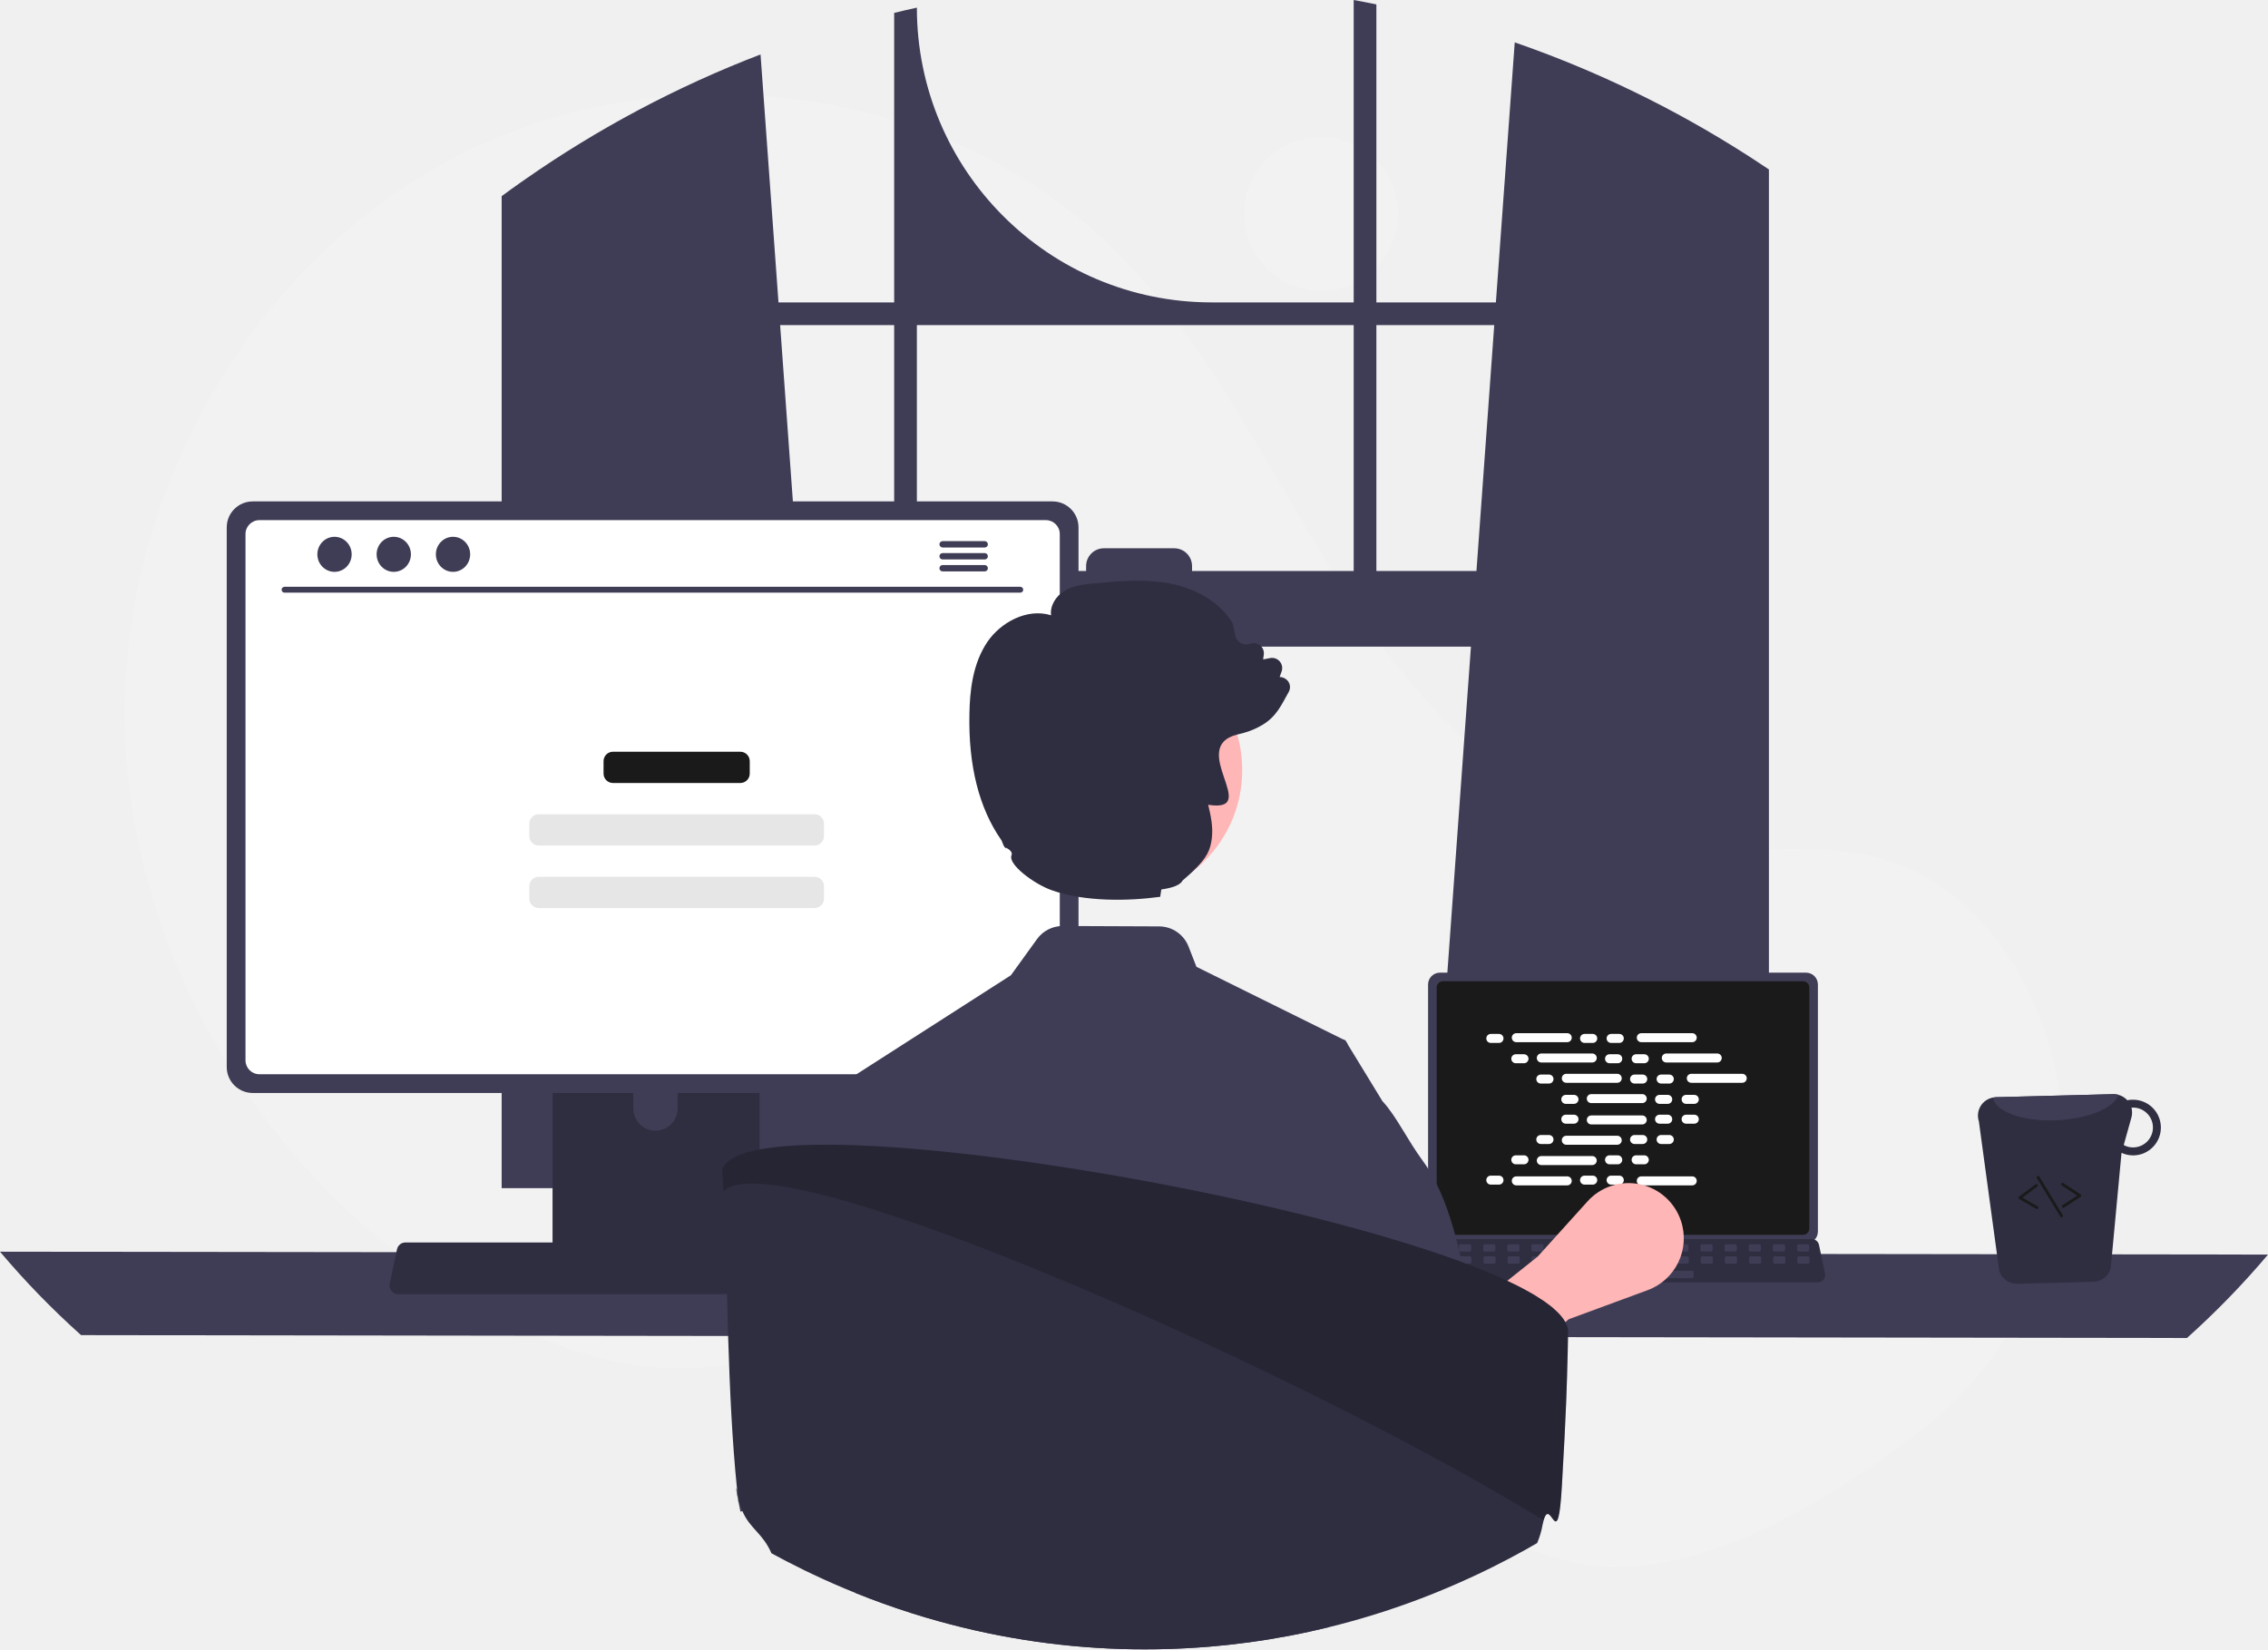
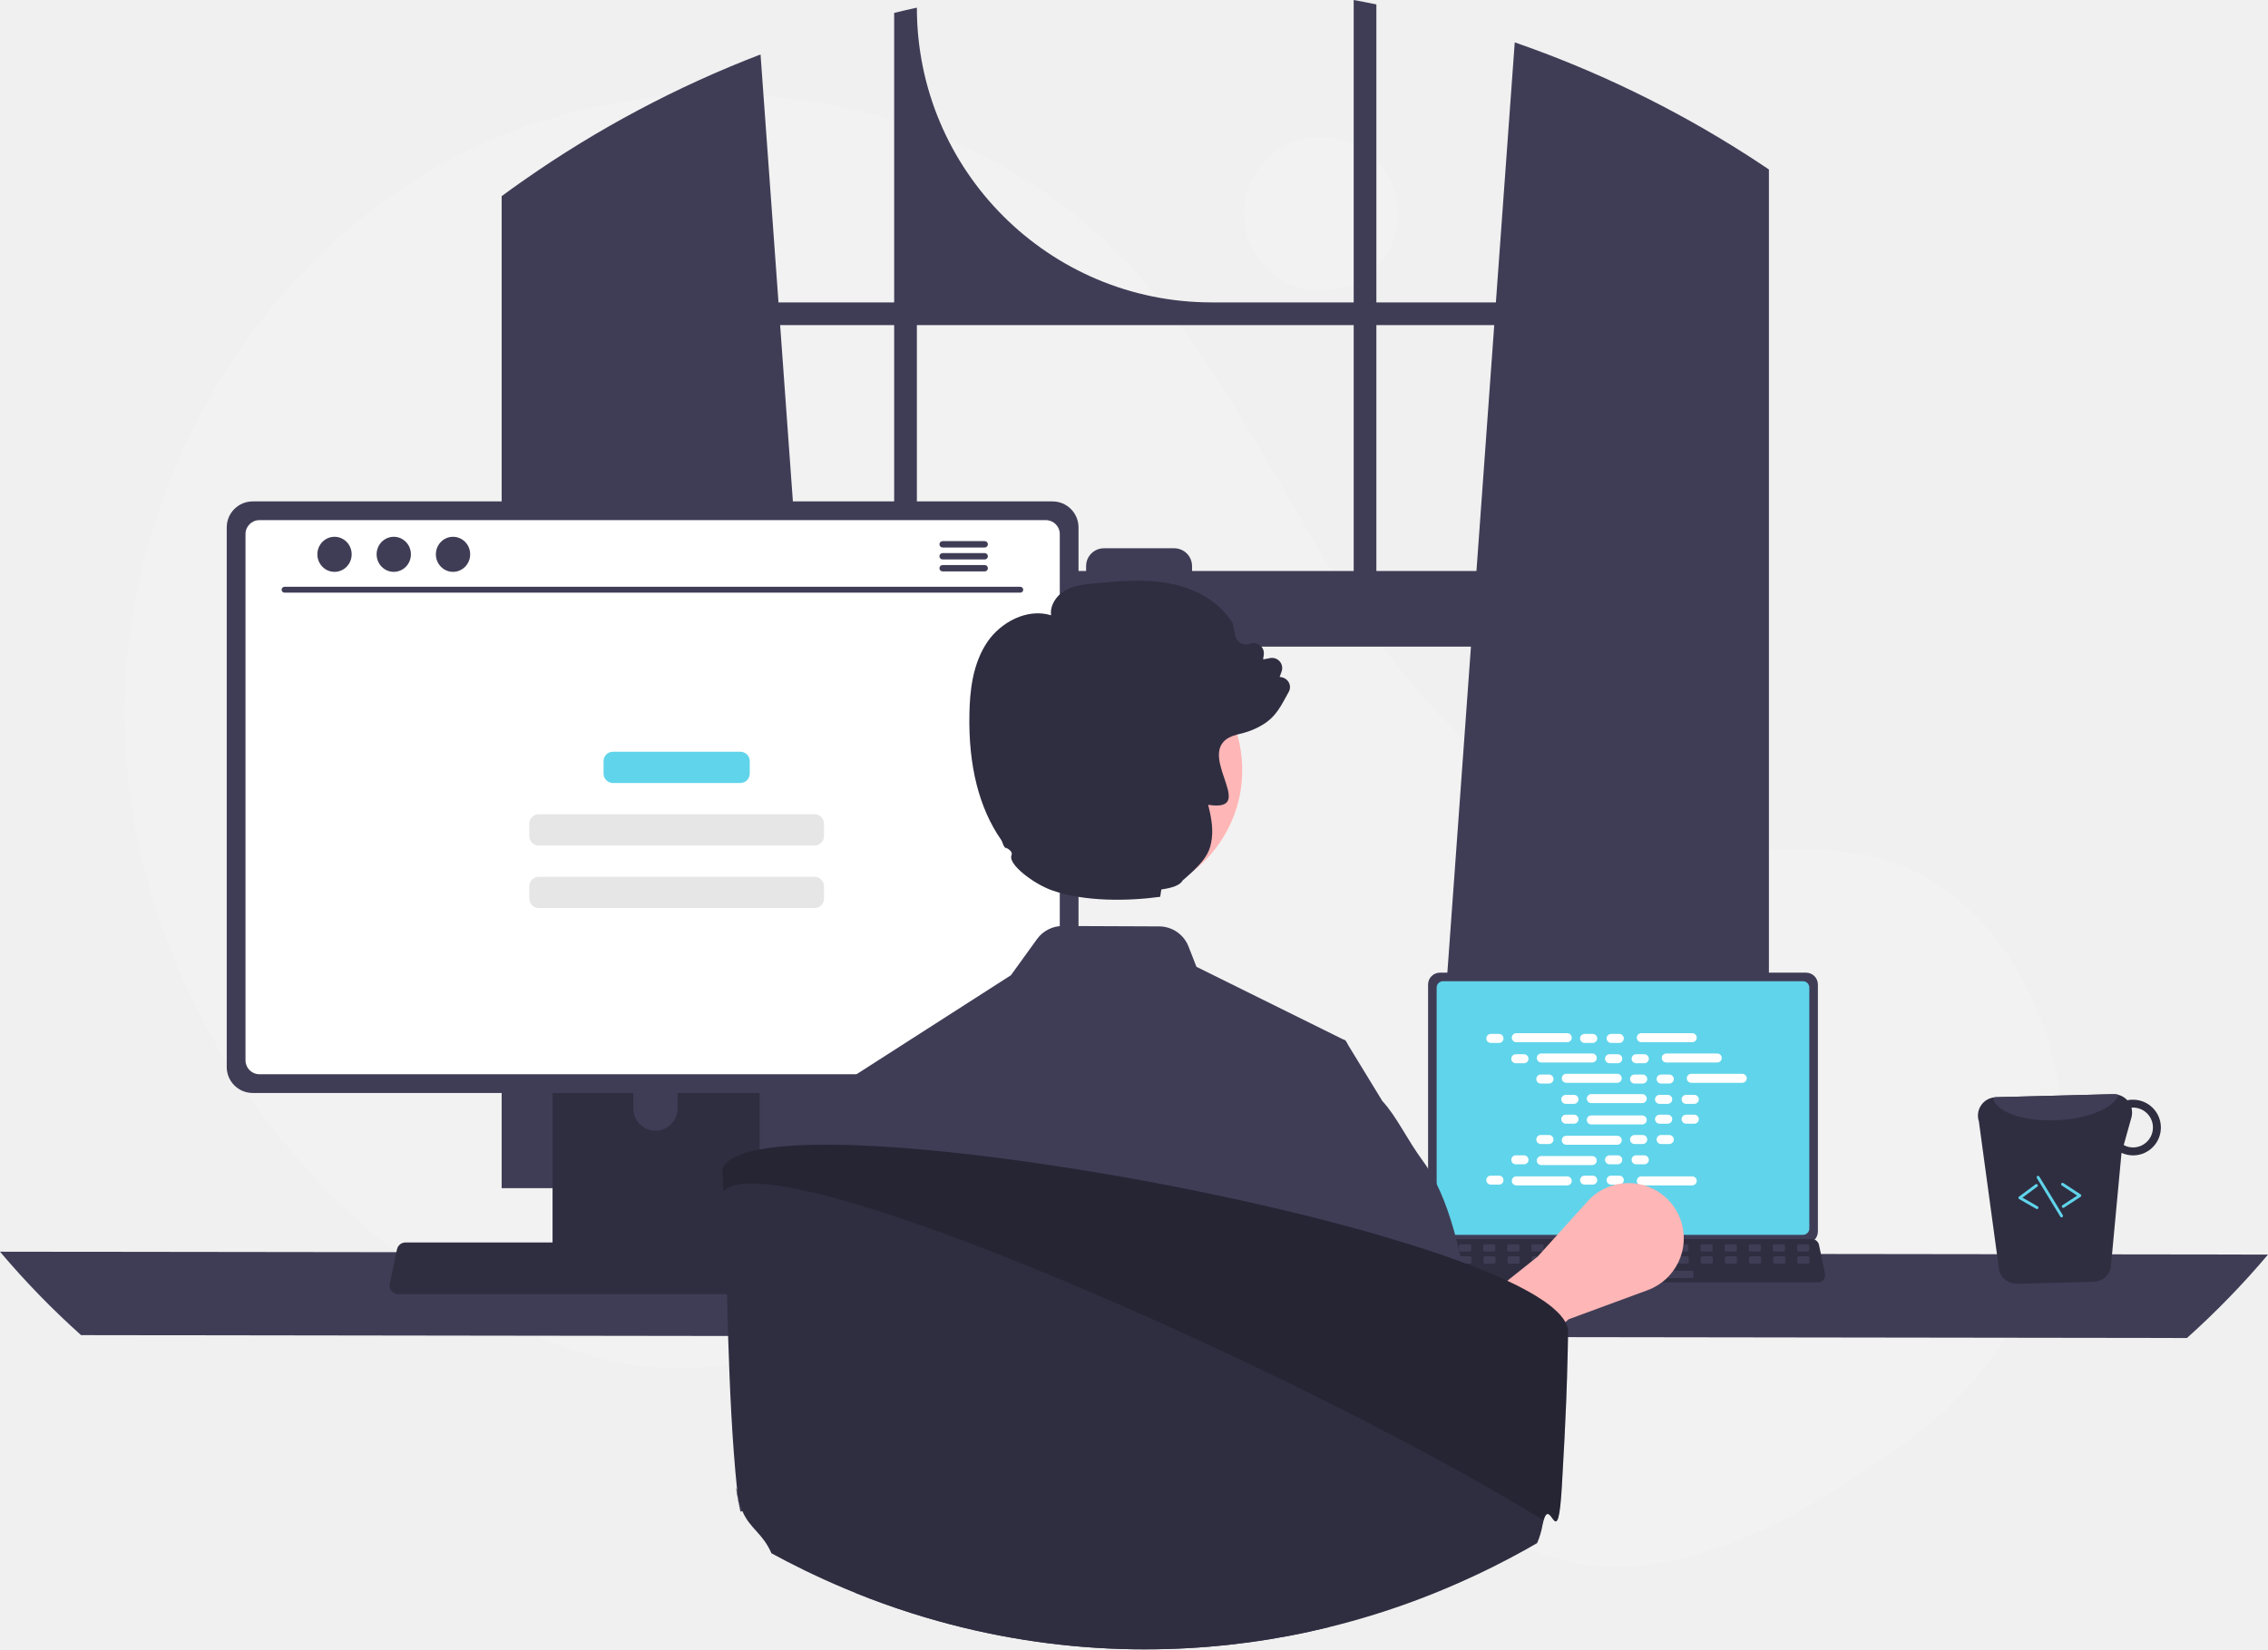
<svg xmlns="http://www.w3.org/2000/svg" data-name="Layer 1" width="786.82" height="572.258" viewBox="0 0 786.82 572.258">
  <circle cx="458.321" cy="74.182" r="26.701" fill="#f2f2f2" />
  <path d="M872.038,661.023c39.688-30.229,58.644-81.025,46.776-129.482q-.442-1.806-.934-3.604c-7.867-28.763-27.332-56.101-55.7-65.291-23.82-7.717-49.82-1.783-74.669-4.851-48.781-6.024-86.601-45.494-113.211-86.819-26.611-41.325-47.062-87.583-82.422-121.724-58.285-56.275-153.362-68.391-225.627-31.76C293.987,254.121,247.955,335.391,249.918,416.386c1.963,80.995,50.046,158.432,119.875,199.517,25.652,15.093,55.321,25.785,84.848,22.044,25.62-3.246,48.899-17.013,74.399-21.1,40.091-6.426,79.927,11.701,114.603,32.824,34.676,21.123,68.17,46.16,107.574,55.952C789.478,715.131,836.881,687.801,872.038,661.023Z" transform="translate(-206.59 -163.8711)" fill="#f2f2f2" />
  <path d="M815.016,219.191c-.87-.58-1.75-1.13-2.62-1.69a380.24,380.24,0,0,0-80.31-38.93l-6.54,90.22h-41.46v-103.39c-2.61-.54-5.24-1.05-7.87-1.53v104.92H626.946A102.27,102.27,0,0,1,524.676,166.521v-0c-2.64.57-5.26,1.18-7.88,1.83v100.44h-40.13l-6.23-86.03a380.858,380.858,0,0,0-81.94,43.53c-.44.3-.88.61-1.31.91-2.21,1.55-4.39,3.13-6.56,4.73v344.19h118.27l-2.09-28.95-11.5-158.95h231.59l-11.5,158.95-2.09,28.95h116.96v-353.45Q817.656,220.901,815.016,219.191Zm-298.22,142.78h-33.39l-6.17-85.3h39.56Zm159.42,0h-56.08v-1.69a6.18,6.18,0,0,0-6.19-6.18h-24.38a6.178,6.178,0,0,0-6.18,6.18v1.69h-58.71v-85.3h151.54Zm7.87,0v-85.3h40.89l-6.17,85.3Z" transform="translate(-206.59 -163.8711)" fill="#3f3d56" />
  <path d="M206.59,598.162a289.003,289.003,0,0,0,28.12,28.95l730.58,1a289.003,289.003,0,0,0,28.12-28.95Z" transform="translate(-206.59 -163.8711)" fill="#3f3d56" />
  <path d="M702.02,505.462v85.704a4.122,4.122,0,0,0,4.119,4.119H833.143a4.122,4.122,0,0,0,4.119-4.119v-85.704a4.124,4.124,0,0,0-4.119-4.115H706.139A4.124,4.124,0,0,0,702.02,505.462Z" transform="translate(-206.59 -163.8711)" fill="#3f3d56" />
-   <path d="M704.999,506.529V590.109a2.205,2.205,0,0,0,2.201,2.201H832.086a2.205,2.205,0,0,0,2.201-2.201V506.529a2.206,2.206,0,0,0-2.201-2.206H707.201A2.206,2.206,0,0,0,704.999,506.529Z" transform="translate(-206.59 -163.8711)" fill="#1a1a1a" />
+   <path d="M704.999,506.529V590.109a2.205,2.205,0,0,0,2.201,2.201H832.086a2.205,2.205,0,0,0,2.201-2.201V506.529a2.206,2.206,0,0,0-2.201-2.206H707.201A2.206,2.206,0,0,0,704.999,506.529Z" transform="translate(-206.59 -163.8711)" fill="#60d4ea" />
  <path d="M699.364,607.881a2.47,2.47,0,0,0,1.943.93H837.299a2.502,2.502,0,0,0,2.446-3.016l-2.111-10.027a2.507,2.507,0,0,0-1.558-1.818,2.425,2.425,0,0,0-.888-.168H703.41a2.424,2.424,0,0,0-.888.168,2.507,2.507,0,0,0-1.558,1.818l-2.111,10.027A2.501,2.501,0,0,0,699.364,607.881Z" transform="translate(-206.59 -163.8711)" fill="#2f2e41" />
  <rect x="830.034" y="595.588" width="4.188" height="2.513" rx="0.488" transform="translate(1457.666 1029.819) rotate(-180)" fill="#3f3d56" />
  <rect x="821.657" y="595.588" width="4.188" height="2.513" rx="0.488" transform="translate(1440.912 1029.819) rotate(-180)" fill="#3f3d56" />
  <rect x="813.28" y="595.588" width="4.188" height="2.513" rx="0.488" transform="translate(1424.158 1029.819) rotate(-180)" fill="#3f3d56" />
  <rect x="804.903" y="595.588" width="4.188" height="2.513" rx="0.488" transform="translate(1407.404 1029.819) rotate(-180)" fill="#3f3d56" />
  <rect x="796.526" y="595.588" width="4.188" height="2.513" rx="0.488" transform="translate(1390.65 1029.819) rotate(-180)" fill="#3f3d56" />
  <rect x="788.149" y="595.588" width="4.188" height="2.513" rx="0.488" transform="translate(1373.896 1029.819) rotate(-180)" fill="#3f3d56" />
  <rect x="779.772" y="595.588" width="4.188" height="2.513" rx="0.488" transform="translate(1357.142 1029.819) rotate(-180)" fill="#3f3d56" />
  <rect x="771.395" y="595.588" width="4.188" height="2.513" rx="0.488" transform="translate(1340.388 1029.819) rotate(-180)" fill="#3f3d56" />
  <rect x="763.018" y="595.588" width="4.188" height="2.513" rx="0.488" transform="translate(1323.634 1029.819) rotate(-180)" fill="#3f3d56" />
  <rect x="754.641" y="595.588" width="4.188" height="2.513" rx="0.488" transform="translate(1306.88 1029.819) rotate(-180)" fill="#3f3d56" />
  <rect x="746.264" y="595.588" width="4.188" height="2.513" rx="0.488" transform="translate(1290.126 1029.819) rotate(-180)" fill="#3f3d56" />
  <rect x="737.887" y="595.588" width="4.188" height="2.513" rx="0.488" transform="translate(1273.372 1029.819) rotate(-180)" fill="#3f3d56" />
  <rect x="729.51" y="595.588" width="4.188" height="2.513" rx="0.488" transform="translate(1256.618 1029.819) rotate(-180)" fill="#3f3d56" />
  <rect x="721.133" y="595.588" width="4.188" height="2.513" rx="0.488" transform="translate(1239.865 1029.819) rotate(-180)" fill="#3f3d56" />
  <rect x="712.756" y="595.588" width="4.188" height="2.513" rx="0.488" transform="translate(1223.111 1029.819) rotate(-180)" fill="#3f3d56" />
  <rect x="704.379" y="595.588" width="4.188" height="2.513" rx="0.488" transform="translate(1206.357 1029.819) rotate(-180)" fill="#3f3d56" />
  <rect x="830.133" y="599.777" width="4.188" height="2.513" rx="0.488" transform="translate(1457.864 1038.196) rotate(-180)" fill="#3f3d56" />
  <rect x="821.756" y="599.777" width="4.188" height="2.513" rx="0.488" transform="translate(1441.11 1038.196) rotate(-180)" fill="#3f3d56" />
  <rect x="813.379" y="599.777" width="4.188" height="2.513" rx="0.488" transform="translate(1424.356 1038.196) rotate(-180)" fill="#3f3d56" />
  <rect x="805.002" y="599.777" width="4.188" height="2.513" rx="0.488" transform="translate(1407.602 1038.196) rotate(-180)" fill="#3f3d56" />
  <rect x="796.625" y="599.777" width="4.188" height="2.513" rx="0.488" transform="translate(1390.848 1038.196) rotate(-180)" fill="#3f3d56" />
  <rect x="788.248" y="599.777" width="4.188" height="2.513" rx="0.488" transform="translate(1374.094 1038.196) rotate(-180)" fill="#3f3d56" />
  <rect x="779.871" y="599.777" width="4.188" height="2.513" rx="0.488" transform="translate(1357.34 1038.196) rotate(-180)" fill="#3f3d56" />
  <rect x="771.494" y="599.777" width="4.188" height="2.513" rx="0.488" transform="translate(1340.586 1038.196) rotate(-180)" fill="#3f3d56" />
  <rect x="763.117" y="599.777" width="4.188" height="2.513" rx="0.488" transform="translate(1323.832 1038.196) rotate(-180)" fill="#3f3d56" />
  <rect x="754.74" y="599.777" width="4.188" height="2.513" rx="0.488" transform="translate(1307.078 1038.196) rotate(-180)" fill="#3f3d56" />
  <rect x="746.363" y="599.777" width="4.188" height="2.513" rx="0.488" transform="translate(1290.324 1038.196) rotate(-180)" fill="#3f3d56" />
  <rect x="737.986" y="599.777" width="4.188" height="2.513" rx="0.488" transform="translate(1273.57 1038.196) rotate(-180)" fill="#3f3d56" />
  <rect x="729.609" y="599.777" width="4.188" height="2.513" rx="0.488" transform="translate(1256.816 1038.196) rotate(-180)" fill="#3f3d56" />
  <rect x="721.232" y="599.777" width="4.188" height="2.513" rx="0.488" transform="translate(1240.062 1038.196) rotate(-180)" fill="#3f3d56" />
  <rect x="712.855" y="599.777" width="4.188" height="2.513" rx="0.488" transform="translate(1223.309 1038.196) rotate(-180)" fill="#3f3d56" />
  <rect x="704.478" y="599.777" width="4.188" height="2.513" rx="0.488" transform="translate(1206.555 1038.196) rotate(-180)" fill="#3f3d56" />
  <rect x="760.604" y="604.803" width="33.508" height="2.513" rx="0.488" transform="translate(1348.126 1048.248) rotate(-180)" fill="#3f3d56" />
  <rect x="515.631" y="358.737" width="5.966" height="3.122" rx="1.561" fill="#fff" />
  <rect x="548.154" y="358.737" width="5.966" height="3.122" rx="1.561" fill="#fff" />
  <rect x="557.369" y="358.737" width="5.966" height="3.122" rx="1.561" fill="#fff" />
  <rect x="524.477" y="358.477" width="20.796" height="3.122" rx="1.561" fill="#fff" />
  <rect x="567.841" y="358.477" width="20.796" height="3.122" rx="1.561" fill="#fff" />
  <rect x="524.304" y="365.784" width="5.966" height="3.122" rx="1.561" fill="#fff" />
  <rect x="556.827" y="365.784" width="5.966" height="3.122" rx="1.561" fill="#fff" />
  <rect x="566.042" y="365.784" width="5.966" height="3.122" rx="1.561" fill="#fff" />
  <rect x="533.15" y="365.523" width="20.796" height="3.122" rx="1.561" fill="#fff" />
  <rect x="576.514" y="365.523" width="20.796" height="3.122" rx="1.561" fill="#fff" />
  <rect x="532.977" y="372.83" width="5.966" height="3.122" rx="1.561" fill="#fff" />
  <rect x="565.5" y="372.83" width="5.966" height="3.122" rx="1.561" fill="#fff" />
  <rect x="574.715" y="372.83" width="5.966" height="3.122" rx="1.561" fill="#fff" />
  <rect x="541.823" y="372.57" width="20.796" height="3.122" rx="1.561" fill="#fff" />
  <rect x="585.187" y="372.57" width="20.796" height="3.122" rx="1.561" fill="#fff" />
  <rect x="541.649" y="379.877" width="5.966" height="3.122" rx="1.561" fill="#fff" />
  <rect x="574.172" y="379.877" width="5.966" height="3.122" rx="1.561" fill="#fff" />
  <rect x="583.387" y="379.877" width="5.966" height="3.122" rx="1.561" fill="#fff" />
  <rect x="550.496" y="379.617" width="20.796" height="3.122" rx="1.561" fill="#fff" />
  <rect x="548.154" y="407.898" width="5.966" height="3.122" rx="1.561" fill="#fff" />
  <rect x="557.369" y="407.898" width="5.966" height="3.122" rx="1.561" fill="#fff" />
  <rect x="567.841" y="408.158" width="20.796" height="3.122" rx="1.561" fill="#fff" />
  <rect x="515.631" y="407.898" width="5.966" height="3.122" rx="1.561" fill="#fff" />
  <rect x="524.477" y="408.158" width="20.796" height="3.122" rx="1.561" fill="#fff" />
  <rect x="524.304" y="400.851" width="5.966" height="3.122" rx="1.561" fill="#fff" />
  <rect x="556.827" y="400.851" width="5.966" height="3.122" rx="1.561" fill="#fff" />
  <rect x="566.042" y="400.851" width="5.966" height="3.122" rx="1.561" fill="#fff" />
  <rect x="533.15" y="401.111" width="20.796" height="3.122" rx="1.561" fill="#fff" />
  <rect x="532.977" y="393.804" width="5.966" height="3.122" rx="1.561" fill="#fff" />
  <rect x="565.5" y="393.804" width="5.966" height="3.122" rx="1.561" fill="#fff" />
  <rect x="574.715" y="393.804" width="5.966" height="3.122" rx="1.561" fill="#fff" />
  <rect x="541.823" y="394.064" width="20.796" height="3.122" rx="1.561" fill="#fff" />
  <rect x="541.649" y="386.758" width="5.966" height="3.122" rx="1.561" fill="#fff" />
  <rect x="574.172" y="386.758" width="5.966" height="3.122" rx="1.561" fill="#fff" />
  <rect x="583.387" y="386.758" width="5.966" height="3.122" rx="1.561" fill="#fff" />
  <rect x="550.496" y="387.018" width="20.796" height="3.122" rx="1.561" fill="#fff" />
  <path d="M711.507,654.353l-13.35-21.102,41.902-33.403,17.295-19.161a19.161,19.161,0,0,1,32.418,6.828h0a19.161,19.161,0,0,1-11.57,23.991l-27.349,10.075Z" transform="translate(-206.59 -163.8711)" fill="#ffb6b6" />
  <path d="M398.28,501.352v102.56h71.85v-102.56a3.448,3.448,0,0,0-2.43-3.3,3.175,3.175,0,0,0-1.03-.16H401.75A3.463,3.463,0,0,0,398.28,501.352Zm28.04,35.24a7.67,7.67,0,0,1,15.34,0v11.9a7.67,7.67,0,0,1-15.34,0Z" transform="translate(-206.59 -163.8711)" fill="#2f2e41" />
  <path d="M398.06,600.632v9.89a1.946,1.946,0,0,0,1.93,1.94h68.43a1.94,1.94,0,0,0,1.93-1.94v-9.89Z" transform="translate(-206.59 -163.8711)" fill="#3f3d56" />
  <path d="M285.25,346.832V534.092a9.007,9.007,0,0,0,9,9h277.5a9.007,9.007,0,0,0,9-9V346.832a9.011,9.011,0,0,0-9-8.99H294.25A9.012,9.012,0,0,0,285.25,346.832Z" transform="translate(-206.59 -163.8711)" fill="#3f3d56" />
  <path d="M291.76,349.162v182.62a4.818,4.818,0,0,0,4.81,4.81H569.44a4.818,4.818,0,0,0,4.81-4.81v-182.62a4.82,4.82,0,0,0-4.81-4.82H296.57A4.821,4.821,0,0,0,291.76,349.162Z" transform="translate(-206.59 -163.8711)" fill="#fff" />
  <path d="M342.4,611.792a2.948,2.948,0,0,0,2.32,1.11h162.34a2.987,2.987,0,0,0,2.92-3.6l-2.52-11.97a2.993,2.993,0,0,0-1.86-2.17,2.895,2.895,0,0,0-1.06-.2H347.23a2.894,2.894,0,0,0-1.06.2,2.992,2.992,0,0,0-1.86,2.17l-2.52,11.97A2.985,2.985,0,0,0,342.4,611.792Z" transform="translate(-206.59 -163.8711)" fill="#2f2e41" />
  <path d="M560.585,369.499H305.261a1.016,1.016,0,0,1,0-2.031H560.585a1.016,1.016,0,0,1,0,2.031Z" transform="translate(-206.59 -163.8711)" fill="#3f3d56" />
  <ellipse cx="116.051" cy="192.33" rx="5.95" ry="6.083" fill="#3f3d56" />
  <ellipse cx="136.607" cy="192.33" rx="5.95" ry="6.083" fill="#3f3d56" />
  <ellipse cx="157.163" cy="192.33" rx="5.95" ry="6.083" fill="#3f3d56" />
  <path d="M548.206,351.622h-14.6a1.105,1.105,0,0,0,0,2.21h14.6a1.105,1.105,0,0,0,0-2.21Z" transform="translate(-206.59 -163.8711)" fill="#3f3d56" />
  <path d="M548.206,355.772h-14.6a1.105,1.105,0,0,0,0,2.21h14.6a1.105,1.105,0,0,0,0-2.21Z" transform="translate(-206.59 -163.8711)" fill="#3f3d56" />
  <path d="M548.206,359.922h-14.6a1.105,1.105,0,0,0,0,2.21h14.6a1.105,1.105,0,0,0,0-2.21Z" transform="translate(-206.59 -163.8711)" fill="#3f3d56" />
  <path d="M900.186,604.972a6.416,6.416,0,0,0,6.183,4.331l26.492-.682a6.329,6.329,0,0,0,5.981-4.657l3.749-40.087a9.794,9.794,0,0,0,4.238.871,9.661,9.661,0,1,0-.485-19.317,8.184,8.184,0,0,0-1.736.181,6.548,6.548,0,0,0-4.874-2.103l-40.751,1.052a5.853,5.853,0,0,0-1.005.125,6.365,6.365,0,0,0-4.873,8.265Zm43.173-43.817,2.668-9.553a6.506,6.506,0,0,0,.02-3.375c.129-0.0.244-.062.373-.062a6.91,6.91,0,0,1,.324,13.817A6.505,6.505,0,0,1,943.359,561.156Z" transform="translate(-206.59 -163.8711)" fill="#2f2e41" />
  <path d="M897.978,544.686c.868,4.964,10.629,8.454,22.366,7.847,10.793-.497,19.617-4.287,21.234-8.778a6.025,6.025,0,0,0-1.844-.246l-40.751,1.052A5.853,5.853,0,0,0,897.978,544.686Z" transform="translate(-206.59 -163.8711)" fill="#3f3d56" />
-   <path d="M922.494,582.944a.497.497,0,0,0,.151-.066l5.753-3.766a.499.499,0,0,0,0-.836l-5.98-3.917a.5.5,0,1,0-.548.836l5.341,3.498-5.114,3.348a.5.5,0,0,0,.396.903Z" transform="translate(-206.59 -163.8711)" fill="#1a1a1a" />
-   <path d="M913.408,583.363a.5.5,0,0,0,.126-.918l-5.303-3.04,5.126-3.807a.5.5,0,1,0-.596-.802l-5.739,4.263a.5.5,0,0,0,.049.835l5.965,3.42A.5.5,0,0,0,913.408,583.363Z" transform="translate(-206.59 -163.8711)" fill="#1a1a1a" />
-   <path d="M921.922,586.244a.482.482,0,0,0,.137-.058.5.5,0,0,0,.168-.687l-8.155-13.408a.5.5,0,0,0-.854.521l8.155,13.408A.5.5,0,0,0,921.922,586.244Z" transform="translate(-206.59 -163.8711)" fill="#1a1a1a" />
-   <rect x="209.385" y="260.827" width="50.719" height="10.846" rx="3.264" fill="#1a1a1a" />
+   <path d="M922.494,582.944a.497.497,0,0,0,.151-.066l5.753-3.766a.499.499,0,0,0,0-.836l-5.98-3.917a.5.5,0,1,0-.548.836l5.341,3.498-5.114,3.348a.5.5,0,0,0,.396.903Z" transform="translate(-206.59 -163.8711)" fill="#60d4ea" />
+   <path d="M913.408,583.363a.5.5,0,0,0,.126-.918l-5.303-3.04,5.126-3.807a.5.5,0,1,0-.596-.802l-5.739,4.263a.5.5,0,0,0,.049.835l5.965,3.42A.5.5,0,0,0,913.408,583.363Z" transform="translate(-206.59 -163.8711)" fill="#60d4ea" />
+   <path d="M921.922,586.244a.482.482,0,0,0,.137-.058.5.5,0,0,0,.168-.687l-8.155-13.408a.5.5,0,0,0-.854.521l8.155,13.408A.5.5,0,0,0,921.922,586.244Z" transform="translate(-206.59 -163.8711)" fill="#60d4ea" />
+   <rect x="209.385" y="260.827" width="50.719" height="10.846" rx="3.264" fill="#60d4ea" />
  <rect x="183.626" y="282.519" width="102.236" height="10.846" rx="3.264" fill="#e6e6e6" />
  <rect x="183.626" y="304.21" width="102.236" height="10.846" rx="3.264" fill="#e6e6e6" />
  <path d="M497.301,540.717l.217.684.011.023,6.525,19.838,7.506,22.861,14.123,42.961.137,6.673v.023l1.049,53.684-2.909,7.278,3.274,11.932s-1.506-18.037-9.582-7.679c-4.574,5.886-9.925,11.91-14.317,17.556q9.6,3.884,19.507,7.027c1.426.456,2.863.89,4.301,1.323q.462.137.924.274a266.863,266.863,0,0,0,67.351,10.826c1.186.034,2.35.057,3.479.08.399.011.787.023,1.175.023,1.278.011,2.544.023,3.822.023q3.867,0,7.7-.114a266.853,266.853,0,0,0,56.091-7.586c-.125-7.586-.468-16.45-.958-25.918-.228-4.643-5.35-9.674-5.658-14.533-.217-3.65,4.381-7.084,4.141-10.792-1.551-22.827-3.491-14.064-4.928-30.229q-.222-2.379-.411-4.552c-.924-10.381-1.563-16.872-1.563-16.872l6.137-38.683,9.639-60.734-.742-1.221-.833-.411-50.844-25.165-2.761-7.073a10.979,10.979,0,0,0-10.141-6.947l-33.493-.137a10.931,10.931,0,0,0-8.909,4.529l-9.069,12.56Z" transform="translate(-206.59 -163.8711)" fill="#3f3d56" />
  <path d="M533.407,617.525,525.82,633.758l-5.179,11.088-8.909,46.646-4.46,4.734L503.45,679.467l-39.998,8.881c-1.312-7.29-.351.247-1.161-7.75.228-.228.468-.456.707-.685.639-.593,1.175-1.152,1.164-1.688-.456-27.584.913-74.526,12.343-102.966a60.053,60.053,0,0,1,7.027-13.107c.228-.308.445-.616.662-.924,5.27-7.381,8.601-14.647,13.324-19.815v-.011a.53.53,0,0,0,.08-.08.157.157,0,0,0,.046-.034l32.443-17.203,1.392,39.105.992,28.109Z" transform="translate(-206.59 -163.8711)" fill="#3f3d56" />
  <path d="M650.391,622.135l9.476,20.275,3.307,7.061,8.907,46.642,4.446,4.723,3.83-16.755,1.8-.369,32.459-6.722,9.461,30.046a17.984,17.984,0,0,0-3.261-22.506c-.646-.585-1.184-1.154-1.169-1.692.538-32.443-1.446-91.684-19.367-116.066-5.692-7.738-9.107-15.445-14.076-20.829-.015-.015-.015-.031-.031-.031L674.081,526.114l-.738-1.215-.831-.415Z" transform="translate(-206.59 -163.8711)" fill="#3f3d56" />
  <circle id="a657ec4b-47ce-4d2a-9c58-81a811696ca9" data-name="Ellipse 5" cx="386.397" cy="267.201" r="44.558" fill="#ffb6b6" />
  <path d="M653.212,399.948a3.759,3.759,0,0,0-2.69-1.19l.67-1.86a3.528,3.528,0,0,0-3.96-4.7l-2.44.47.23-1.63a3.534,3.534,0,0,0-4.73-3.82,3.766,3.766,0,0,1-3.24-.23,3.846,3.846,0,0,1-1.92-2.61l-.85-4.1-.09-.22c-4.14-6.9-12.1-11.92-21.84-13.76-8.67-1.65-17.56-.81-26.13-.02-3.4.32-7.24.68-10.44,2.64-2.72,1.68-5.02,5.04-4.55,8.43-8.45-2.59-17.51,2.58-22,9.1-5.32,7.76-6.19,17.48-6.33,25.08-.38,17.98,3.33,32.69,11,43.73.56.8.7,2.47,1.81,3.03l-.23-.37c1.24.62,2.5,1.62,2.03,2.69-1.35,3.08,7.62,9.89,13.94,12.14,11.53,4.11,26.86,3.76,37.64,2.28l.38-2.55c3.89-.53,6.63-1.54,7.4-3.12,1.36-1.16,2.52-2.2,3.53-3.16l.01-.01c.02-.02.06-.05.08-.07,4.87-4.67,6-7.33,6.51-11.38.49-3.97-.38-8-1.27-11.63,18.74,2.9-7.38-19.96,10.08-24.38a5.434,5.434,0,0,1,.61-.15c.51-.12,1.02-.24,1.51-.38a26.448,26.448,0,0,0,6.72-2.87c4.88-2.97,6.49-6.91,9.01-11.35A3.427,3.427,0,0,0,653.212,399.948Z" transform="translate(-206.59 -163.8711)" fill="#2f2e41" />
  <path d="M750.582,625.308c-.01,1.75-.03,4.2-.11,7.23q-.015.63-.03,1.29c-.13,5.57-.26,10.24-.47,15.43-.01.36-.02.71-.04,1.07-.28,7.24-.72,15.67-1.48,29.02-1.41,24.66-3.87,3.39-6.34,12.04-.12.43-.25.94-.37,1.54a27.916,27.916,0,0,1-1.88,6.33c-1.31.78-2.66,1.53-3.99,2.28-3.79,2.11-7.64,4.14-11.52,6.07-2.18,1.08-4.37,2.14-6.57,3.16-.35.16-.69.32-1.03.47a270.887,270.887,0,0,1-34.75,13.26c-2.32.7-4.63,1.38-6.97,2.01-2.44.68-4.88,1.32-7.35,1.92a266.893,266.893,0,0,1-56.09,7.59c-2.55.08-5.12.11-7.7.11-1.28,0-2.54-.01-3.82-.02-.39,0-.78-.01-1.17-.02-1.13-.03-2.3-.05-3.48-.08a266.663,266.663,0,0,1-67.35-10.83l-.93-.27c-1.44-.44-2.87-.87-4.3-1.33q-9.9-3.135-19.51-7.02-7.335-2.955-14.5-6.34a.339.339,0,0,1-.12-.06c-1-.46-2.01-.94-3.01-1.43-.13-.07-.27-.14-.41-.21q-5.595-2.73-11.07-5.72c-3.07-7.05-7.39-8.4-10.07-14.6a25.874,25.874,0,0,1-1.68-5.74c0-.02-.01-.04-.01-.07.28,3.72-1.19-6.6-.01-.04-.01-.12-.02-.25-.03-.4-.03-.36-.07-.8-.13-1.35-3.43-33.49-3.21-71.79-4.7-103.35q-.15-3.06-.31-5.86c-.03-.62-.07-1.23-.11-1.83.07-.18.15-.37.24-.55a1.002,1.002,0,0,1,.07-.15,1.623,1.623,0,0,1,.1-.18c.02-.03.05-.07.07-.1a.917.917,0,0,1,.05-.1c.09-.14.19-.29.3-.43.05-.06.09-.11.14-.16a.808.808,0,0,1,.12-.14.637.637,0,0,1,.11-.13c.04-.04.08-.09.13-.14a.302.302,0,0,1,.08-.08,2.033,2.033,0,0,1,.26-.25,9.624,9.624,0,0,1,1.14-.9c.14-.09.29-.18.43-.28a19.135,19.135,0,0,1,3.17-1.52c.38-.14.76-.27,1.17-.41.15-.04.29-.09.44-.14.22-.07.44-.14.67-.19,1.14-.34,2.37-.63,3.7-.9.16-.03.33-.06.5-.1.24-.05.49-.09.74-.13.34-.06.69-.12,1.04-.18,2.97-.47,6.34-.82,10.06-1.05q.525-.03,1.05-.06c.41-.02.82-.04,1.24-.06.35-.02.71-.03,1.07-.04.35-.02.71-.03,1.08-.04,1.01-.03,2.05-.06,3.11-.08,3.02-.06,6.2-.04,9.54.03,1.55.04,3.13.08,4.75.15.11,0,.21.01.31.01,1.41.05,2.83.11,4.29.19,1.02.05,2.05.1,3.08.16.97.06,1.95.12,2.94.19.77.04,1.54.1,2.32.15.66.05,1.32.1,1.98.14l.9.06c.49.04.98.07,1.48.12,1.1.09,2.2.18,3.32.27,1.11.1,2.24.2,3.37.3s2.27.21,3.41.32c.12.01.23.02.34.03,1.04.11,2.08.21,3.13.32.24.02.49.04.73.07,1.001.101,2.022.218,3.032.326.31.033.618.066.929.1.791.086,1.572.161,2.368.254,1.05.12,2.12.23,3.16.37.81.09,1.62.18,2.43.28,1.27.15,2.56.31,3.85.48.49.06.98.12,1.47.19,3.68.46,7.4.97,11.18,1.5,5.73.81,11.55,1.69,17.41,2.64q8.805,1.425,17.71,3.01c1.5.27,3,.54,4.51.82q1.02.195,2.04.39c1.16.21,2.32.43,3.48.65,1.16.22,2.32.44,3.48.67,1.38.27,2.77.54,4.15.81,9.09,1.8,18.13,3.72,26.95,5.73,1.45.33,2.9.67,4.34,1q4.32,1.005,8.56,2.04c.78.18,1.55.37,2.32.56,1.92.48,3.84.96,5.73,1.45l.33.09c1.39.34,2.75.69,4.11,1.05q4.815,1.26,9.47,2.55,3.09.855,6.11,1.73c3.01.87,5.96,1.75,8.83,2.64.71.22,1.42.44,2.12.65,2.1.65,4.17,1.31,6.18,1.97,1.6.52,3.16,1.05,4.7,1.58q2.31.795,4.53,1.59c.95.34,1.89.7,2.83,1.04,1.35.5,2.68,1,3.98,1.5.4.15.79.31,1.18.46.25.11.49.2.73.3.47.19.95.37,1.41.56.47.18.93.37,1.39.57.45.18.91.37,1.35.56.45.18.89.37,1.33.57.37.15.73.31,1.08.47.71.31,1.42.62,2.11.94.34.16.68.31,1.02.47l.78.36c.11.06.22.11.33.16.25.12.51.25.76.37.58.27,1.15.56,1.71.83.75.38,1.48.76,2.18,1.13.71.38,1.4.76,2.06,1.13.11.06.21.12.32.18.15.08.3.17.45.25.51.29,1,.59,1.49.88.96.59,1.87,1.17,2.72,1.75.19.13.37.26.56.38.63.45,1.23.89,1.79,1.34,0,.01,0,.01.01.01.19.14.37.29.55.43.15.14.31.26.46.4.52.45,1,.88,1.44,1.32a5.667,5.667,0,0,1,.42.43,1.208,1.208,0,0,1,.16.16c.2.2.38.4.55.6a.553.553,0,0,1,.07.09c.24.28.46.56.67.84.1.14.21.28.3.42.12.17.24.35.34.52.09.14.17.29.25.43a7.257,7.257,0,0,1,.54,1.13,5.241,5.241,0,0,1,.27.82A5.844,5.844,0,0,1,750.582,625.308Z" transform="translate(-206.59 -163.8711)" fill="#2f2e41" />
  <path d="M750.582,625.308c-.01,1.75-.03,4.2-.11,7.23-.01.42-.03.85-.04,1.29-.1,4.25-.25,9.5-.46,15.43-.01.36-.02.71-.04,1.07-.28,7.24-.72,15.67-1.48,29.02-1.41,24.66-3.87,3.39-6.34,12.04-6.86-4.22-14.38-8.64-22.42-13.18q-2.175-1.23-4.39-2.47c-16.08-8.97-34.04-18.37-52.79-27.68-.74-.37-1.49-.74-2.23-1.1-42.95-21.23-89.83-41.88-127.81-55.66-7.33-2.66-14.33-5.06-20.91-7.17-13.86-4.43-25.84-7.53-35.06-8.87-9.6-1.4-16.23-.9-18.91,1.99q-.15-3.06-.31-5.86-.06-.93-.12-1.83c.062-.165.142-.322.22-.48.011-.023.019-.047.03-.07a1.002,1.002,0,0,1,.07-.15,1.623,1.623,0,0,1,.1-.18,1.06,1.06,0,0,1,.12-.2c.09-.14.19-.29.3-.43a3.483,3.483,0,0,1,.26-.3.637.637,0,0,1,.11-.13c.04-.04.08-.09.13-.14a.302.302,0,0,1,.08-.08,2.033,2.033,0,0,1,.26-.25,9.624,9.624,0,0,1,1.14-.9c.14-.09.29-.18.43-.28a19.135,19.135,0,0,1,3.17-1.52c.38-.14.76-.27,1.17-.41.15-.04.29-.09.44-.14.22-.07.44-.14.67-.19,1.14-.34,2.37-.63,3.7-.9.4-.08.82-.16,1.24-.23.34-.06.69-.12,1.04-.18,2.97-.47,6.34-.82,10.06-1.05q.525-.03,1.05-.06c.41-.02.82-.04,1.24-.06.35-.02.71-.03,1.07-.04.35-.02.71-.03,1.08-.04,1.01-.03,2.05-.06,3.11-.08,3.02-.05,6.2-.03,9.54.04,1.55.03,3.13.08,4.75.15.1,0,.21.01.31.01,1.41.04,2.84.11,4.29.18,1.02.05,2.05.1,3.08.16.97.06,1.95.12,2.94.19.77.04,1.54.1,2.32.15.66.05,1.32.1,1.98.14.79.06,1.58.12,2.38.18,1.1.09,2.2.18,3.32.27,1.11.1,2.24.2,3.37.3s2.27.21,3.41.32c.12.01.23.02.34.03,1.04.11,2.08.21,3.13.32q8.73.885,17.97,2.07,5.52.705,11.18,1.51c5.73.81,11.55,1.69,17.41,2.63q8.805,1.425,17.71,3.01c1.5.27,3,.54,4.51.82q2.76.51,5.52,1.04c1.16.22,2.32.44,3.48.67,1.38.27,2.77.54,4.15.81,9.09,1.8,18.13,3.72,26.95,5.73,1.45.33,2.9.67,4.34,1q4.32,1.005,8.56,2.04c.78.19,1.55.38,2.32.57q2.895.72,5.73,1.44v.01c.11.02.22.05.33.08,1.38.35,2.75.7,4.11,1.06q4.815,1.26,9.47,2.54c2.06.58,4.1,1.15,6.11,1.73,3.01.88,5.96,1.76,8.83,2.64.71.22,1.42.44,2.12.65q3.15.99,6.18,1.97c1.6.52,3.16,1.05,4.7,1.58q2.31.795,4.53,1.59c.96.34,1.9.69,2.83,1.03,1.36.5,2.68,1,3.98,1.51.4.15.79.31,1.18.46.73.28,1.44.57,2.14.86.47.18.93.37,1.39.57.45.18.91.37,1.35.56.45.18.89.37,1.33.57.37.15.73.31,1.08.47.71.31,1.42.62,2.11.94.34.16.68.31,1.02.47l.78.36c.11.06.22.11.33.16.85.4,1.67.8,2.47,1.2.75.38,1.48.76,2.18,1.13.83.44,1.62.87,2.38,1.31.15.08.3.17.45.25.51.29,1,.59,1.49.88.96.59,1.87,1.17,2.72,1.75.84.58,1.62,1.15,2.35,1.72,0,.01,0,.01.01.01.35.28.69.56,1.01.83.52.45,1,.88,1.44,1.32a5.667,5.667,0,0,1,.42.43,1.208,1.208,0,0,1,.16.16c.21.23.42.46.62.69.24.28.46.56.67.84.1.14.21.28.3.42.12.17.24.35.34.52.09.14.17.29.25.43a7.257,7.257,0,0,1,.54,1.13,6.053,6.053,0,0,1,.27.82A5.844,5.844,0,0,1,750.582,625.308Z" transform="translate(-206.59 -163.8711)" opacity="0.2" />
</svg>
